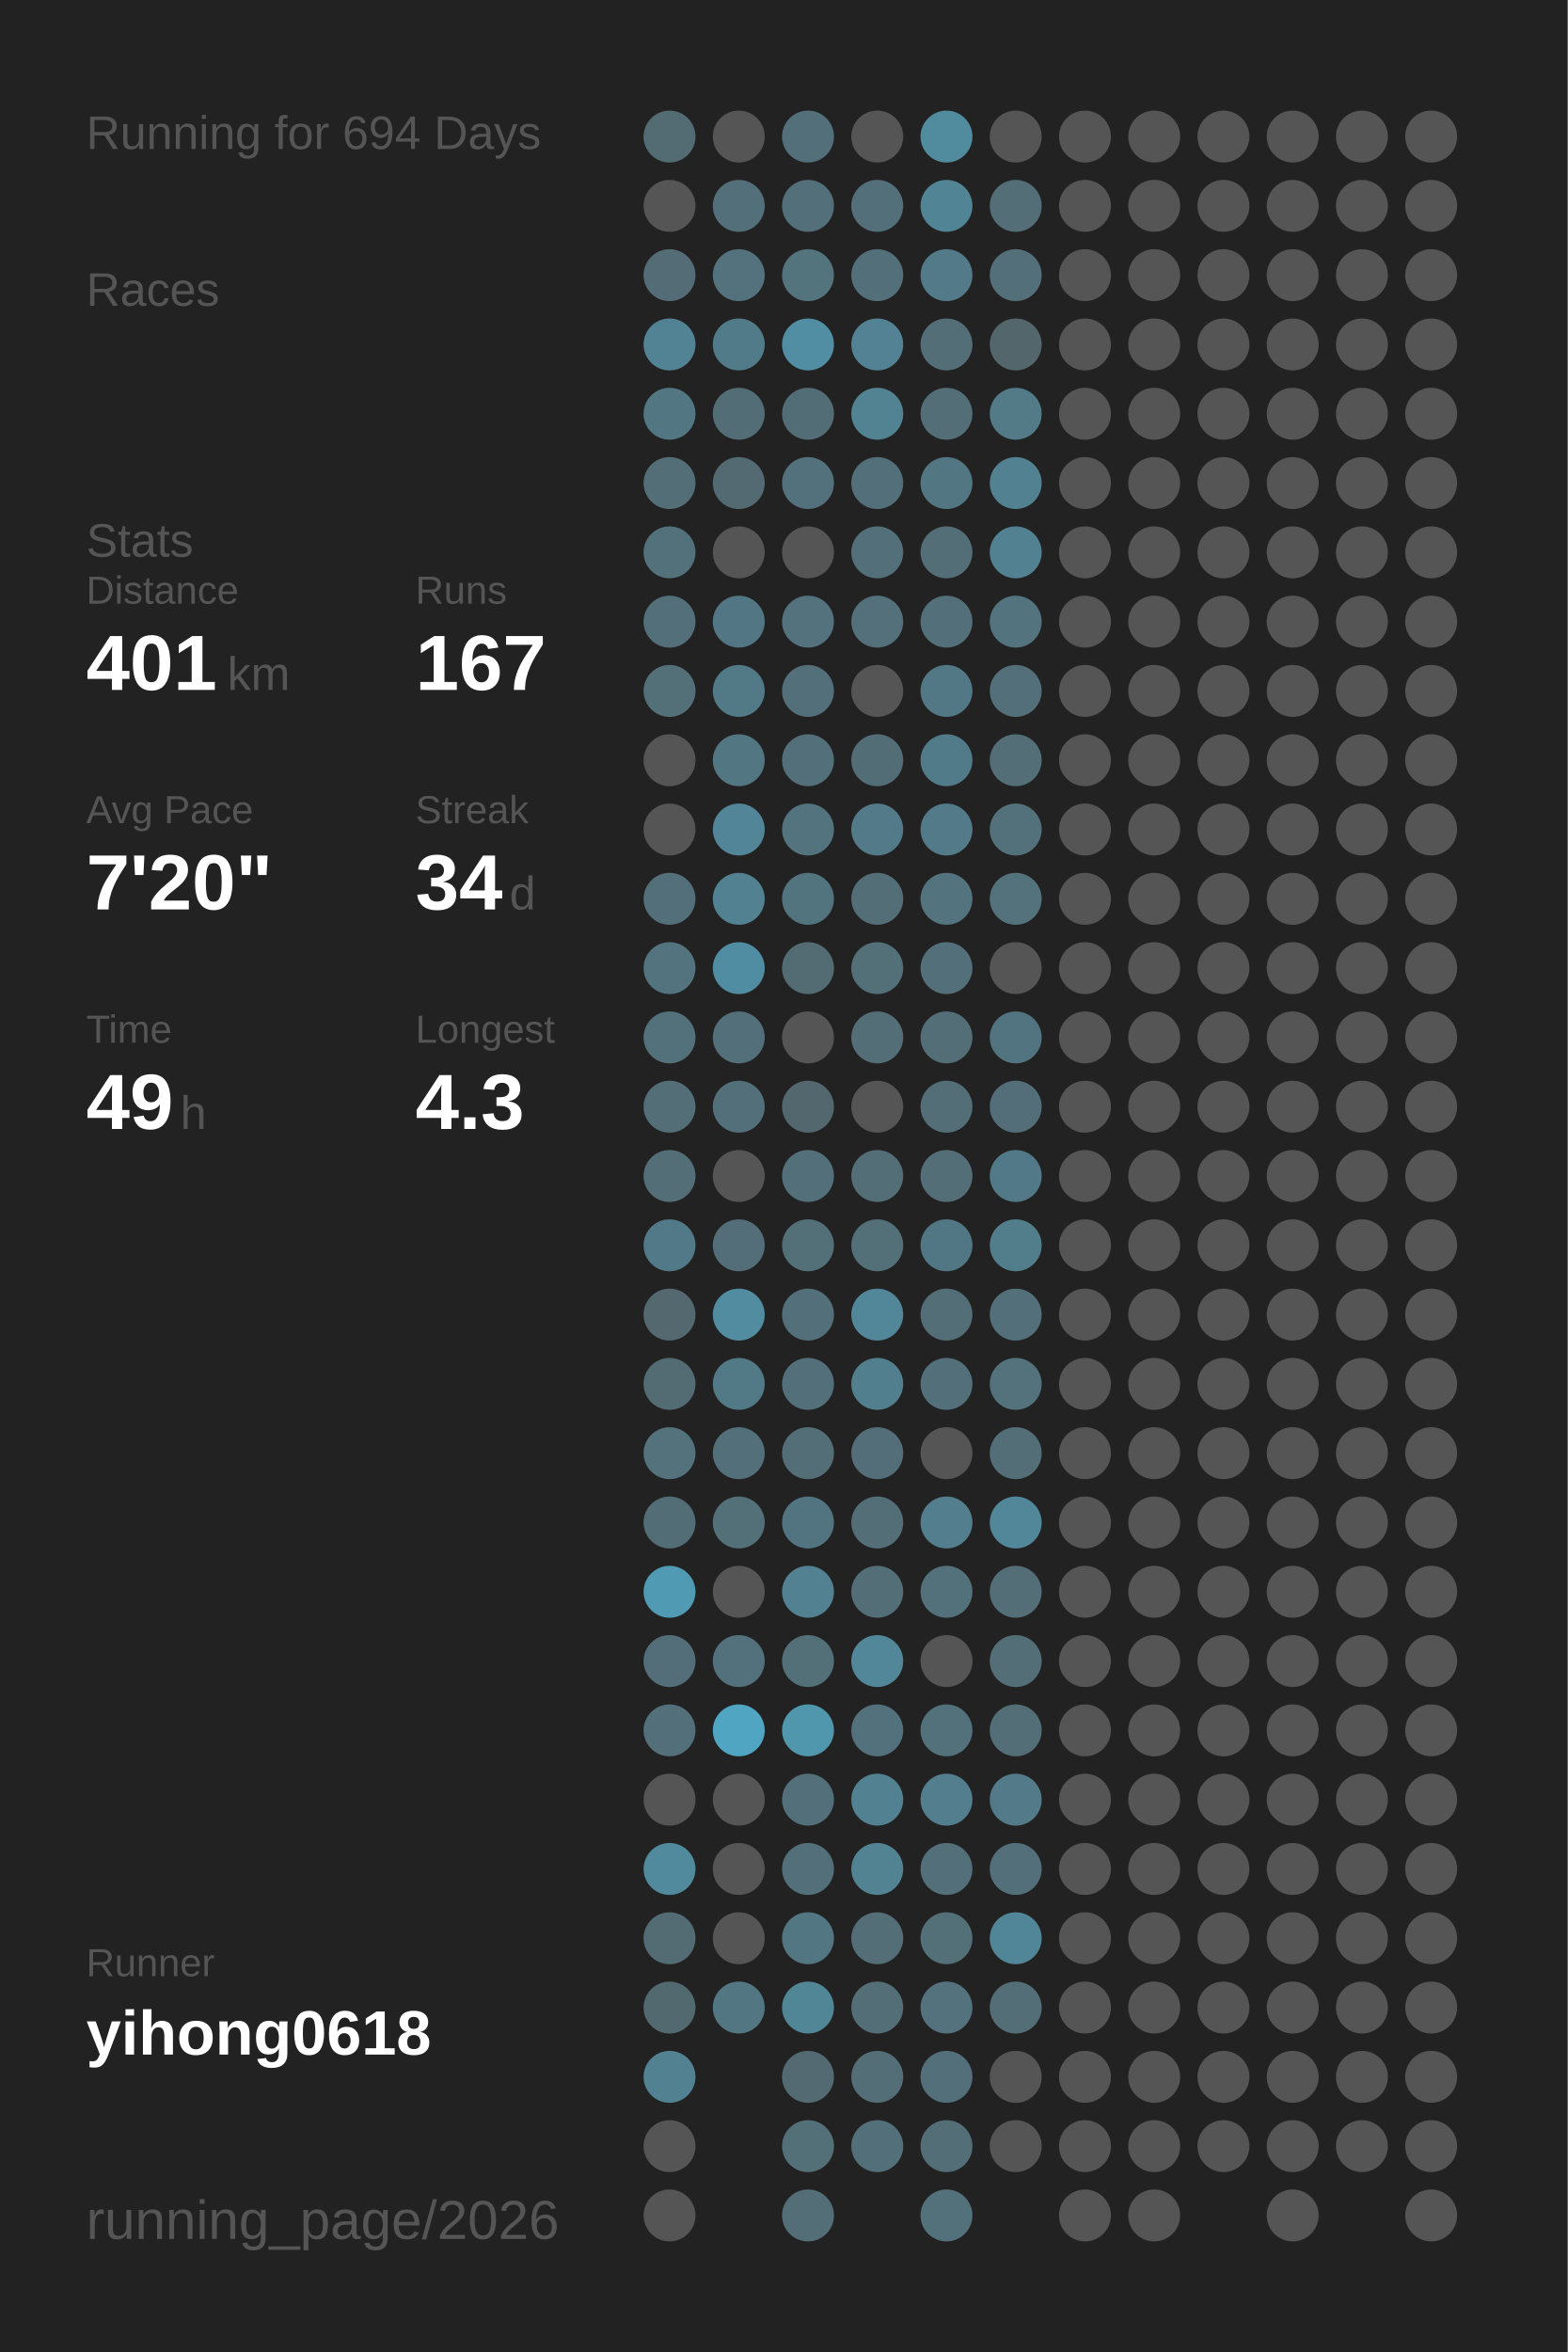
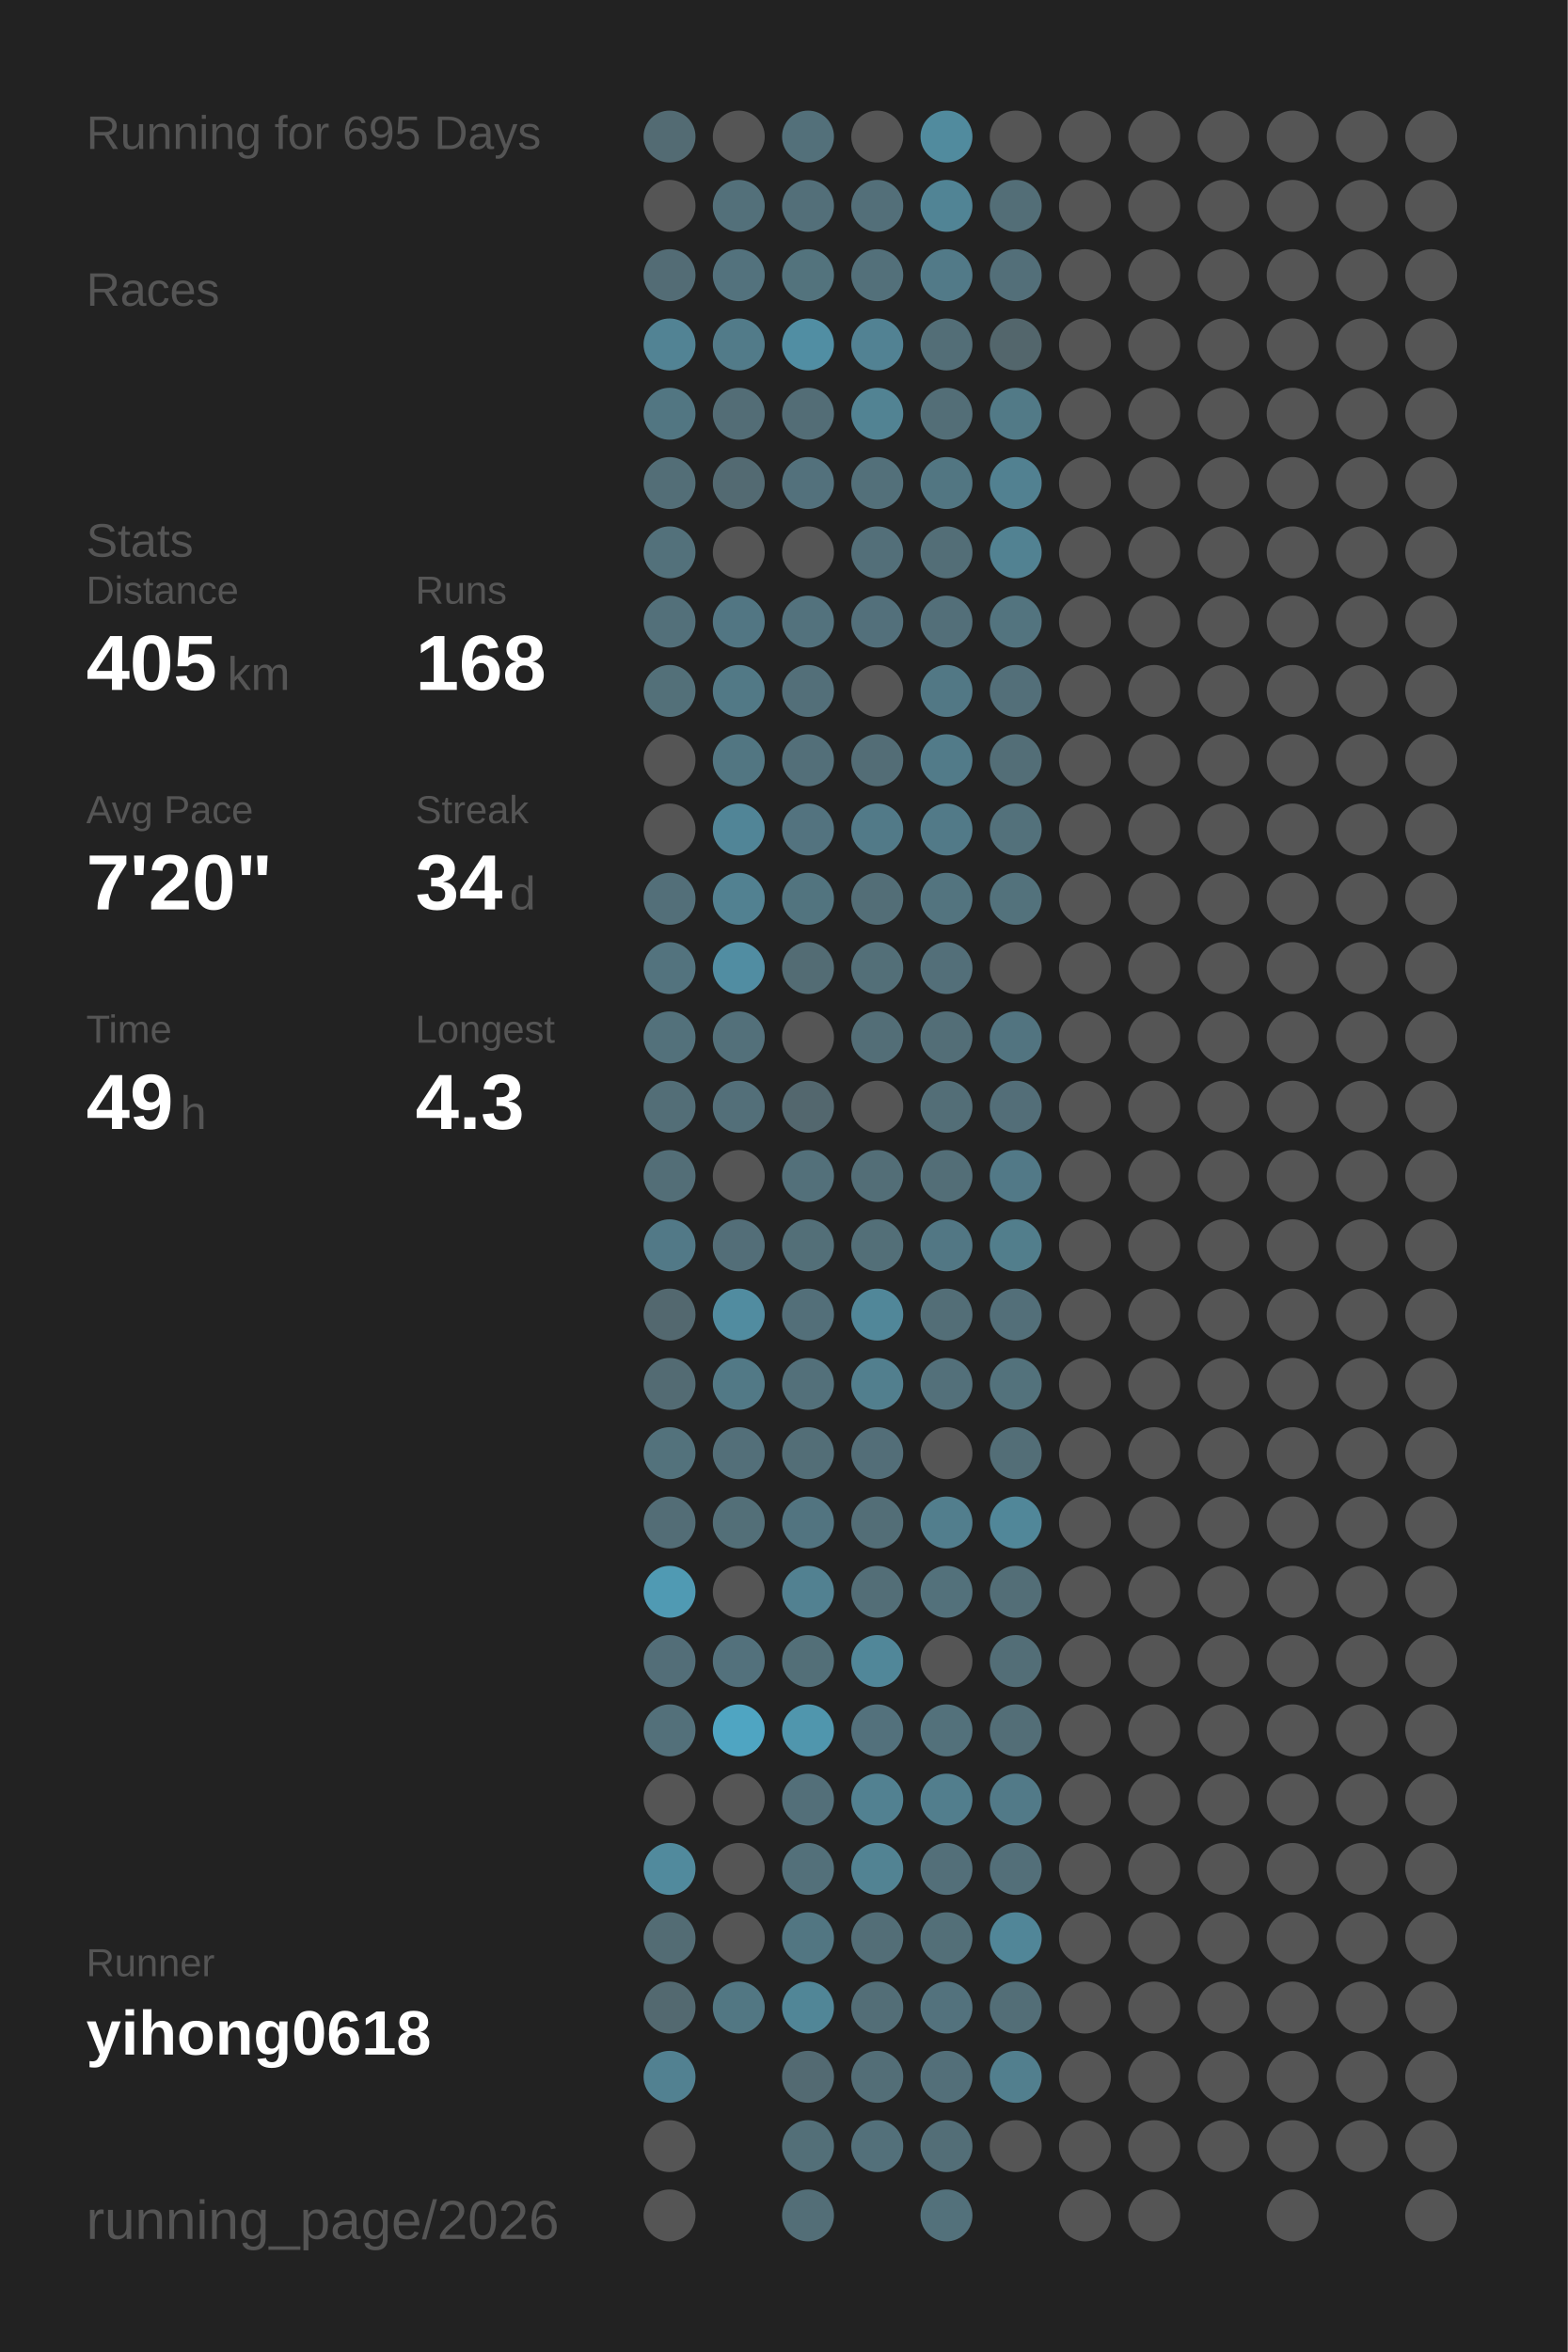
<svg xmlns="http://www.w3.org/2000/svg" baseProfile="full" height="300mm" version="1.1" viewBox="0,0,200,300" width="200mm">
  <defs />
  <rect fill="#222222" height="300" width="200" x="0" y="0" />
-   <text fill="#555555" style="font-size:6px; font-family:Arial;" x="11" y="19">Running for 694 Days</text>
+   <text fill="#555555" style="font-size:6px; font-family:Arial;" x="11" y="19">Running for 695 Days</text>
  <text fill="#555555" style="font-size:6px; font-family:Arial;" x="11" y="39">Races</text>
  <text fill="#555555" style="font-size:6px; font-family:Arial;" x="11" y="71">Stats</text>
  <text fill="#555555" style="font-size:5px; font-family:Arial;" x="11" y="77">Distance</text>
-   <text fill="#FFFFFF" style="font-size:10px; font-family:Arial; font-weight:bold;" x="11" y="88">401</text>
+   <text fill="#FFFFFF" style="font-size:10px; font-family:Arial; font-weight:bold;" x="11" y="88">405</text>
  <text fill="#555555" style="font-size:6px; font-family:Arial;" x="29" y="88">km</text>
  <text fill="#555555" style="font-size:5px; font-family:Arial;" x="53" y="77">Runs</text>
-   <text fill="#FFFFFF" style="font-size:10px; font-family:Arial; font-weight:bold;" x="53" y="88">167</text>
+   <text fill="#FFFFFF" style="font-size:10px; font-family:Arial; font-weight:bold;" x="53" y="88">168</text>
  <text fill="#555555" style="font-size:5px; font-family:Arial;" x="11" y="105">Avg Pace</text>
  <text fill="#FFFFFF" style="font-size:10px; font-family:Arial; font-weight:bold;" x="11" y="116">7'20"</text>
  <text fill="#555555" style="font-size:5px; font-family:Arial;" x="53" y="105">Streak</text>
  <text fill="#FFFFFF" style="font-size:10px; font-family:Arial; font-weight:bold;" x="53" y="116">34</text>
  <text fill="#555555" style="font-size:6px; font-family:Arial;" x="65" y="116">d</text>
  <text fill="#555555" style="font-size:5px; font-family:Arial;" x="11" y="133">Time</text>
  <text fill="#FFFFFF" style="font-size:10px; font-family:Arial; font-weight:bold;" x="11" y="144">49</text>
  <text fill="#555555" style="font-size:6px; font-family:Arial;" x="23" y="144">h</text>
  <text fill="#555555" style="font-size:5px; font-family:Arial;" x="53" y="133">Longest</text>
  <text fill="#FFFFFF" style="font-size:10px; font-family:Arial; font-weight:bold;" x="53" y="144">4.3</text>
  <text fill="#555555" style="font-size:5px; font-family:Arial;" x="11" y="252.065">Runner</text>
  <text fill="#FFFFFF" style="font-size:8px; font-family:Arial; font-weight:bold;" x="11" y="262.065">yihong0618</text>
  <text fill="#555555" style="font-size:7px; font-family:Arial;" x="11" y="285.581">running_page/2026</text>
  <circle cx="85.417" cy="17.419" fill="#536b73" r="3.312" />
  <circle cx="85.417" cy="26.258" fill="#555555" r="3.312" />
  <circle cx="85.417" cy="35.097" fill="#536c75" r="3.312" />
  <circle cx="85.417" cy="43.935" fill="#528394" r="3.312" />
  <circle cx="85.417" cy="52.774" fill="#527682" r="3.312" />
  <circle cx="85.417" cy="61.613" fill="#536e77" r="3.312" />
  <circle cx="85.417" cy="70.452" fill="#53717b" r="3.312" />
  <circle cx="85.417" cy="79.29" fill="#53707a" r="3.312" />
  <circle cx="85.417" cy="88.129" fill="#537079" r="3.312" />
  <circle cx="85.417" cy="96.968" fill="#555555" r="3.312" />
  <circle cx="85.417" cy="105.806" fill="#555555" r="3.312" />
  <circle cx="85.417" cy="114.645" fill="#536f79" r="3.312" />
  <circle cx="85.417" cy="123.484" fill="#53737e" r="3.312" />
  <circle cx="85.417" cy="132.323" fill="#53717b" r="3.312" />
  <circle cx="85.417" cy="141.161" fill="#536e77" r="3.312" />
  <circle cx="85.417" cy="150" fill="#536e77" r="3.312" />
  <circle cx="85.417" cy="158.839" fill="#527987" r="3.312" />
  <circle cx="85.417" cy="167.677" fill="#53686f" r="3.312" />
  <circle cx="85.417" cy="176.516" fill="#536b73" r="3.312" />
  <circle cx="85.417" cy="185.355" fill="#53727c" r="3.312" />
  <circle cx="85.417" cy="194.194" fill="#536d76" r="3.312" />
  <circle cx="85.417" cy="203.032" fill="#509ab3" r="3.312" />
  <circle cx="85.417" cy="211.871" fill="#536e78" r="3.312" />
  <circle cx="85.417" cy="220.71" fill="#53707a" r="3.312" />
  <circle cx="85.417" cy="229.548" fill="#555555" r="3.312" />
  <circle cx="85.417" cy="238.387" fill="#518a9d" r="3.312" />
  <circle cx="85.417" cy="247.226" fill="#536c74" r="3.312" />
  <circle cx="85.417" cy="256.065" fill="#536970" r="3.312" />
  <circle cx="85.417" cy="264.903" fill="#528191" r="3.312" />
  <circle cx="85.417" cy="273.742" fill="#555555" r="3.312" />
  <circle cx="85.417" cy="282.581" fill="#555555" r="3.312" />
  <circle cx="94.25" cy="17.419" fill="#555555" r="3.312" />
  <circle cx="94.25" cy="26.258" fill="#53707a" r="3.312" />
  <circle cx="94.25" cy="35.097" fill="#53727d" r="3.312" />
  <circle cx="94.25" cy="43.935" fill="#527b89" r="3.312" />
  <circle cx="94.25" cy="52.774" fill="#536d76" r="3.312" />
  <circle cx="94.25" cy="61.613" fill="#536a72" r="3.312" />
  <circle cx="94.25" cy="70.452" fill="#555555" r="3.312" />
  <circle cx="94.25" cy="79.29" fill="#527683" r="3.312" />
  <circle cx="94.25" cy="88.129" fill="#527986" r="3.312" />
  <circle cx="94.25" cy="96.968" fill="#527682" r="3.312" />
  <circle cx="94.25" cy="105.806" fill="#518597" r="3.312" />
  <circle cx="94.25" cy="114.645" fill="#528191" r="3.312" />
  <circle cx="94.25" cy="123.484" fill="#518da2" r="3.312" />
  <circle cx="94.25" cy="132.323" fill="#53707a" r="3.312" />
  <circle cx="94.25" cy="141.161" fill="#536f79" r="3.312" />
  <circle cx="94.25" cy="150" fill="#555555" r="3.312" />
  <circle cx="94.25" cy="158.839" fill="#536e78" r="3.312" />
  <circle cx="94.25" cy="167.677" fill="#518ca0" r="3.312" />
  <circle cx="94.25" cy="176.516" fill="#527986" r="3.312" />
  <circle cx="94.25" cy="185.355" fill="#536f79" r="3.312" />
  <circle cx="94.25" cy="194.194" fill="#536f78" r="3.312" />
  <circle cx="94.25" cy="203.032" fill="#555555" r="3.312" />
  <circle cx="94.25" cy="211.871" fill="#53717c" r="3.312" />
  <circle cx="94.25" cy="220.71" fill="#4fa5c2" r="3.312" />
  <circle cx="94.25" cy="229.548" fill="#555555" r="3.312" />
  <circle cx="94.25" cy="238.387" fill="#555555" r="3.312" />
  <circle cx="94.25" cy="247.226" fill="#555555" r="3.312" />
  <circle cx="94.25" cy="256.065" fill="#527783" r="3.312" />
  <circle cx="103.083" cy="17.419" fill="#53707a" r="3.312" />
  <circle cx="103.083" cy="26.258" fill="#536f79" r="3.312" />
  <circle cx="103.083" cy="35.097" fill="#53737d" r="3.312" />
  <circle cx="103.083" cy="43.935" fill="#518ea3" r="3.312" />
  <circle cx="103.083" cy="52.774" fill="#536d76" r="3.312" />
  <circle cx="103.083" cy="61.613" fill="#53717c" r="3.312" />
  <circle cx="103.083" cy="70.452" fill="#555555" r="3.312" />
  <circle cx="103.083" cy="79.29" fill="#53727d" r="3.312" />
  <circle cx="103.083" cy="88.129" fill="#536f79" r="3.312" />
  <circle cx="103.083" cy="96.968" fill="#536f79" r="3.312" />
  <circle cx="103.083" cy="105.806" fill="#53737f" r="3.312" />
  <circle cx="103.083" cy="114.645" fill="#52747f" r="3.312" />
  <circle cx="103.083" cy="123.484" fill="#536c74" r="3.312" />
  <circle cx="103.083" cy="132.323" fill="#555555" r="3.312" />
  <circle cx="103.083" cy="141.161" fill="#53676e" r="3.312" />
  <circle cx="103.083" cy="150" fill="#53707a" r="3.312" />
  <circle cx="103.083" cy="158.839" fill="#536f78" r="3.312" />
  <circle cx="103.083" cy="167.677" fill="#536f79" r="3.312" />
  <circle cx="103.083" cy="176.516" fill="#53707a" r="3.312" />
  <circle cx="103.083" cy="185.355" fill="#536e77" r="3.312" />
  <circle cx="103.083" cy="194.194" fill="#527480" r="3.312" />
  <circle cx="103.083" cy="203.032" fill="#528191" r="3.312" />
  <circle cx="103.083" cy="211.871" fill="#536f78" r="3.312" />
  <circle cx="103.083" cy="220.71" fill="#5096ad" r="3.312" />
  <circle cx="103.083" cy="229.548" fill="#536f79" r="3.312" />
  <circle cx="103.083" cy="238.387" fill="#53707a" r="3.312" />
  <circle cx="103.083" cy="247.226" fill="#527682" r="3.312" />
  <circle cx="103.083" cy="256.065" fill="#518697" r="3.312" />
  <circle cx="103.083" cy="264.903" fill="#536a72" r="3.312" />
  <circle cx="103.083" cy="273.742" fill="#536f78" r="3.312" />
  <circle cx="103.083" cy="282.581" fill="#536e77" r="3.312" />
  <circle cx="111.917" cy="17.419" fill="#555555" r="3.312" />
  <circle cx="111.917" cy="26.258" fill="#536f79" r="3.312" />
  <circle cx="111.917" cy="35.097" fill="#53707a" r="3.312" />
  <circle cx="111.917" cy="43.935" fill="#528293" r="3.312" />
  <circle cx="111.917" cy="52.774" fill="#528393" r="3.312" />
  <circle cx="111.917" cy="61.613" fill="#53707a" r="3.312" />
  <circle cx="111.917" cy="70.452" fill="#536f79" r="3.312" />
  <circle cx="111.917" cy="79.29" fill="#53707b" r="3.312" />
  <circle cx="111.917" cy="88.129" fill="#555555" r="3.312" />
  <circle cx="111.917" cy="96.968" fill="#536d76" r="3.312" />
  <circle cx="111.917" cy="105.806" fill="#527a88" r="3.312" />
  <circle cx="111.917" cy="114.645" fill="#536e77" r="3.312" />
  <circle cx="111.917" cy="123.484" fill="#536f78" r="3.312" />
  <circle cx="111.917" cy="132.323" fill="#536e77" r="3.312" />
  <circle cx="111.917" cy="141.161" fill="#555555" r="3.312" />
  <circle cx="111.917" cy="150" fill="#536e77" r="3.312" />
  <circle cx="111.917" cy="158.839" fill="#536f78" r="3.312" />
  <circle cx="111.917" cy="167.677" fill="#518799" r="3.312" />
  <circle cx="111.917" cy="176.516" fill="#527f8e" r="3.312" />
  <circle cx="111.917" cy="185.355" fill="#536e78" r="3.312" />
  <circle cx="111.917" cy="194.194" fill="#536e77" r="3.312" />
  <circle cx="111.917" cy="203.032" fill="#536e77" r="3.312" />
  <circle cx="111.917" cy="211.871" fill="#518799" r="3.312" />
  <circle cx="111.917" cy="220.71" fill="#53717c" r="3.312" />
  <circle cx="111.917" cy="229.548" fill="#528191" r="3.312" />
  <circle cx="111.917" cy="238.387" fill="#528393" r="3.312" />
  <circle cx="111.917" cy="247.226" fill="#536e77" r="3.312" />
  <circle cx="111.917" cy="256.065" fill="#536e77" r="3.312" />
  <circle cx="111.917" cy="264.903" fill="#536e77" r="3.312" />
  <circle cx="111.917" cy="273.742" fill="#53707a" r="3.312" />
  <circle cx="120.75" cy="17.419" fill="#518b9e" r="3.312" />
  <circle cx="120.75" cy="26.258" fill="#518495" r="3.312" />
  <circle cx="120.75" cy="35.097" fill="#527a88" r="3.312" />
  <circle cx="120.75" cy="43.935" fill="#536e77" r="3.312" />
  <circle cx="120.75" cy="52.774" fill="#536e77" r="3.312" />
  <circle cx="120.75" cy="61.613" fill="#527682" r="3.312" />
  <circle cx="120.75" cy="70.452" fill="#536e77" r="3.312" />
  <circle cx="120.75" cy="79.29" fill="#536f79" r="3.312" />
  <circle cx="120.75" cy="88.129" fill="#527885" r="3.312" />
  <circle cx="120.75" cy="96.968" fill="#527b89" r="3.312" />
  <circle cx="120.75" cy="105.806" fill="#527a88" r="3.312" />
  <circle cx="120.75" cy="114.645" fill="#53747f" r="3.312" />
  <circle cx="120.75" cy="123.484" fill="#536f79" r="3.312" />
  <circle cx="120.75" cy="132.323" fill="#536e77" r="3.312" />
  <circle cx="120.75" cy="141.161" fill="#536e77" r="3.312" />
  <circle cx="120.75" cy="150" fill="#536e77" r="3.312" />
  <circle cx="120.75" cy="158.839" fill="#527784" r="3.312" />
  <circle cx="120.75" cy="167.677" fill="#536e77" r="3.312" />
  <circle cx="120.75" cy="176.516" fill="#53707a" r="3.312" />
  <circle cx="120.75" cy="185.355" fill="#555555" r="3.312" />
  <circle cx="120.75" cy="194.194" fill="#527e8d" r="3.312" />
  <circle cx="120.75" cy="203.032" fill="#53717b" r="3.312" />
  <circle cx="120.75" cy="211.871" fill="#555555" r="3.312" />
  <circle cx="120.75" cy="220.71" fill="#53717b" r="3.312" />
  <circle cx="120.75" cy="229.548" fill="#527e8d" r="3.312" />
  <circle cx="120.75" cy="238.387" fill="#536f79" r="3.312" />
  <circle cx="120.75" cy="247.226" fill="#536f78" r="3.312" />
  <circle cx="120.75" cy="256.065" fill="#53727d" r="3.312" />
  <circle cx="120.75" cy="264.903" fill="#536f79" r="3.312" />
  <circle cx="120.75" cy="273.742" fill="#536e77" r="3.312" />
  <circle cx="120.75" cy="282.581" fill="#53717b" r="3.312" />
  <circle cx="129.583" cy="17.419" fill="#555555" r="3.312" />
  <circle cx="129.583" cy="26.258" fill="#536e77" r="3.312" />
  <circle cx="129.583" cy="35.097" fill="#536f79" r="3.312" />
  <circle cx="129.583" cy="43.935" fill="#53666c" r="3.312" />
  <circle cx="129.583" cy="52.774" fill="#527a87" r="3.312" />
  <circle cx="129.583" cy="61.613" fill="#528191" r="3.312" />
  <circle cx="129.583" cy="70.452" fill="#528292" r="3.312" />
  <circle cx="129.583" cy="79.29" fill="#53747f" r="3.312" />
  <circle cx="129.583" cy="88.129" fill="#536f79" r="3.312" />
  <circle cx="129.583" cy="96.968" fill="#536e77" r="3.312" />
  <circle cx="129.583" cy="105.806" fill="#53717b" r="3.312" />
  <circle cx="129.583" cy="114.645" fill="#53727c" r="3.312" />
  <circle cx="129.583" cy="123.484" fill="#555555" r="3.312" />
  <circle cx="129.583" cy="132.323" fill="#527480" r="3.312" />
  <circle cx="129.583" cy="141.161" fill="#536e78" r="3.312" />
  <circle cx="129.583" cy="150" fill="#527987" r="3.312" />
  <circle cx="129.583" cy="158.839" fill="#527e8c" r="3.312" />
  <circle cx="129.583" cy="167.677" fill="#536f79" r="3.312" />
  <circle cx="129.583" cy="176.516" fill="#53727c" r="3.312" />
  <circle cx="129.583" cy="185.355" fill="#536e77" r="3.312" />
  <circle cx="129.583" cy="194.194" fill="#518799" r="3.312" />
  <circle cx="129.583" cy="203.032" fill="#536e77" r="3.312" />
  <circle cx="129.583" cy="211.871" fill="#536e77" r="3.312" />
  <circle cx="129.583" cy="220.71" fill="#536e77" r="3.312" />
  <circle cx="129.583" cy="229.548" fill="#527a88" r="3.312" />
  <circle cx="129.583" cy="238.387" fill="#536f79" r="3.312" />
  <circle cx="129.583" cy="247.226" fill="#518698" r="3.312" />
  <circle cx="129.583" cy="256.065" fill="#536e77" r="3.312" />
-   <circle cx="129.583" cy="264.903" fill="#555555" r="3.312" />
+   <circle cx="129.583" cy="264.903" fill="#527f8e" r="3.312" />
  <circle cx="129.583" cy="273.742" fill="#555555" r="3.312" />
  <circle cx="138.417" cy="17.419" fill="#555555" r="3.312" />
  <circle cx="138.417" cy="26.258" fill="#555555" r="3.312" />
  <circle cx="138.417" cy="35.097" fill="#555555" r="3.312" />
  <circle cx="138.417" cy="43.935" fill="#555555" r="3.312" />
  <circle cx="138.417" cy="52.774" fill="#555555" r="3.312" />
  <circle cx="138.417" cy="61.613" fill="#555555" r="3.312" />
  <circle cx="138.417" cy="70.452" fill="#555555" r="3.312" />
  <circle cx="138.417" cy="79.29" fill="#555555" r="3.312" />
  <circle cx="138.417" cy="88.129" fill="#555555" r="3.312" />
  <circle cx="138.417" cy="96.968" fill="#555555" r="3.312" />
  <circle cx="138.417" cy="105.806" fill="#555555" r="3.312" />
  <circle cx="138.417" cy="114.645" fill="#555555" r="3.312" />
  <circle cx="138.417" cy="123.484" fill="#555555" r="3.312" />
  <circle cx="138.417" cy="132.323" fill="#555555" r="3.312" />
  <circle cx="138.417" cy="141.161" fill="#555555" r="3.312" />
  <circle cx="138.417" cy="150" fill="#555555" r="3.312" />
  <circle cx="138.417" cy="158.839" fill="#555555" r="3.312" />
  <circle cx="138.417" cy="167.677" fill="#555555" r="3.312" />
  <circle cx="138.417" cy="176.516" fill="#555555" r="3.312" />
  <circle cx="138.417" cy="185.355" fill="#555555" r="3.312" />
  <circle cx="138.417" cy="194.194" fill="#555555" r="3.312" />
  <circle cx="138.417" cy="203.032" fill="#555555" r="3.312" />
  <circle cx="138.417" cy="211.871" fill="#555555" r="3.312" />
  <circle cx="138.417" cy="220.71" fill="#555555" r="3.312" />
  <circle cx="138.417" cy="229.548" fill="#555555" r="3.312" />
  <circle cx="138.417" cy="238.387" fill="#555555" r="3.312" />
  <circle cx="138.417" cy="247.226" fill="#555555" r="3.312" />
  <circle cx="138.417" cy="256.065" fill="#555555" r="3.312" />
  <circle cx="138.417" cy="264.903" fill="#555555" r="3.312" />
  <circle cx="138.417" cy="273.742" fill="#555555" r="3.312" />
  <circle cx="138.417" cy="282.581" fill="#555555" r="3.312" />
  <circle cx="147.25" cy="17.419" fill="#555555" r="3.312" />
  <circle cx="147.25" cy="26.258" fill="#555555" r="3.312" />
  <circle cx="147.25" cy="35.097" fill="#555555" r="3.312" />
  <circle cx="147.25" cy="43.935" fill="#555555" r="3.312" />
  <circle cx="147.25" cy="52.774" fill="#555555" r="3.312" />
  <circle cx="147.25" cy="61.613" fill="#555555" r="3.312" />
  <circle cx="147.25" cy="70.452" fill="#555555" r="3.312" />
  <circle cx="147.25" cy="79.29" fill="#555555" r="3.312" />
  <circle cx="147.25" cy="88.129" fill="#555555" r="3.312" />
  <circle cx="147.25" cy="96.968" fill="#555555" r="3.312" />
  <circle cx="147.25" cy="105.806" fill="#555555" r="3.312" />
  <circle cx="147.25" cy="114.645" fill="#555555" r="3.312" />
  <circle cx="147.25" cy="123.484" fill="#555555" r="3.312" />
  <circle cx="147.25" cy="132.323" fill="#555555" r="3.312" />
  <circle cx="147.25" cy="141.161" fill="#555555" r="3.312" />
  <circle cx="147.25" cy="150" fill="#555555" r="3.312" />
  <circle cx="147.25" cy="158.839" fill="#555555" r="3.312" />
  <circle cx="147.25" cy="167.677" fill="#555555" r="3.312" />
  <circle cx="147.25" cy="176.516" fill="#555555" r="3.312" />
  <circle cx="147.25" cy="185.355" fill="#555555" r="3.312" />
  <circle cx="147.25" cy="194.194" fill="#555555" r="3.312" />
  <circle cx="147.25" cy="203.032" fill="#555555" r="3.312" />
  <circle cx="147.25" cy="211.871" fill="#555555" r="3.312" />
  <circle cx="147.25" cy="220.71" fill="#555555" r="3.312" />
  <circle cx="147.25" cy="229.548" fill="#555555" r="3.312" />
  <circle cx="147.25" cy="238.387" fill="#555555" r="3.312" />
  <circle cx="147.25" cy="247.226" fill="#555555" r="3.312" />
  <circle cx="147.25" cy="256.065" fill="#555555" r="3.312" />
  <circle cx="147.25" cy="264.903" fill="#555555" r="3.312" />
  <circle cx="147.25" cy="273.742" fill="#555555" r="3.312" />
  <circle cx="147.25" cy="282.581" fill="#555555" r="3.312" />
  <circle cx="156.083" cy="17.419" fill="#555555" r="3.312" />
  <circle cx="156.083" cy="26.258" fill="#555555" r="3.312" />
  <circle cx="156.083" cy="35.097" fill="#555555" r="3.312" />
  <circle cx="156.083" cy="43.935" fill="#555555" r="3.312" />
  <circle cx="156.083" cy="52.774" fill="#555555" r="3.312" />
  <circle cx="156.083" cy="61.613" fill="#555555" r="3.312" />
  <circle cx="156.083" cy="70.452" fill="#555555" r="3.312" />
  <circle cx="156.083" cy="79.29" fill="#555555" r="3.312" />
  <circle cx="156.083" cy="88.129" fill="#555555" r="3.312" />
  <circle cx="156.083" cy="96.968" fill="#555555" r="3.312" />
  <circle cx="156.083" cy="105.806" fill="#555555" r="3.312" />
  <circle cx="156.083" cy="114.645" fill="#555555" r="3.312" />
  <circle cx="156.083" cy="123.484" fill="#555555" r="3.312" />
  <circle cx="156.083" cy="132.323" fill="#555555" r="3.312" />
  <circle cx="156.083" cy="141.161" fill="#555555" r="3.312" />
  <circle cx="156.083" cy="150" fill="#555555" r="3.312" />
  <circle cx="156.083" cy="158.839" fill="#555555" r="3.312" />
  <circle cx="156.083" cy="167.677" fill="#555555" r="3.312" />
  <circle cx="156.083" cy="176.516" fill="#555555" r="3.312" />
  <circle cx="156.083" cy="185.355" fill="#555555" r="3.312" />
  <circle cx="156.083" cy="194.194" fill="#555555" r="3.312" />
  <circle cx="156.083" cy="203.032" fill="#555555" r="3.312" />
  <circle cx="156.083" cy="211.871" fill="#555555" r="3.312" />
  <circle cx="156.083" cy="220.71" fill="#555555" r="3.312" />
  <circle cx="156.083" cy="229.548" fill="#555555" r="3.312" />
  <circle cx="156.083" cy="238.387" fill="#555555" r="3.312" />
  <circle cx="156.083" cy="247.226" fill="#555555" r="3.312" />
  <circle cx="156.083" cy="256.065" fill="#555555" r="3.312" />
  <circle cx="156.083" cy="264.903" fill="#555555" r="3.312" />
  <circle cx="156.083" cy="273.742" fill="#555555" r="3.312" />
  <circle cx="164.917" cy="17.419" fill="#555555" r="3.312" />
  <circle cx="164.917" cy="26.258" fill="#555555" r="3.312" />
  <circle cx="164.917" cy="35.097" fill="#555555" r="3.312" />
  <circle cx="164.917" cy="43.935" fill="#555555" r="3.312" />
  <circle cx="164.917" cy="52.774" fill="#555555" r="3.312" />
  <circle cx="164.917" cy="61.613" fill="#555555" r="3.312" />
  <circle cx="164.917" cy="70.452" fill="#555555" r="3.312" />
  <circle cx="164.917" cy="79.29" fill="#555555" r="3.312" />
  <circle cx="164.917" cy="88.129" fill="#555555" r="3.312" />
  <circle cx="164.917" cy="96.968" fill="#555555" r="3.312" />
  <circle cx="164.917" cy="105.806" fill="#555555" r="3.312" />
  <circle cx="164.917" cy="114.645" fill="#555555" r="3.312" />
  <circle cx="164.917" cy="123.484" fill="#555555" r="3.312" />
  <circle cx="164.917" cy="132.323" fill="#555555" r="3.312" />
  <circle cx="164.917" cy="141.161" fill="#555555" r="3.312" />
  <circle cx="164.917" cy="150" fill="#555555" r="3.312" />
  <circle cx="164.917" cy="158.839" fill="#555555" r="3.312" />
  <circle cx="164.917" cy="167.677" fill="#555555" r="3.312" />
  <circle cx="164.917" cy="176.516" fill="#555555" r="3.312" />
  <circle cx="164.917" cy="185.355" fill="#555555" r="3.312" />
  <circle cx="164.917" cy="194.194" fill="#555555" r="3.312" />
  <circle cx="164.917" cy="203.032" fill="#555555" r="3.312" />
  <circle cx="164.917" cy="211.871" fill="#555555" r="3.312" />
  <circle cx="164.917" cy="220.71" fill="#555555" r="3.312" />
  <circle cx="164.917" cy="229.548" fill="#555555" r="3.312" />
  <circle cx="164.917" cy="238.387" fill="#555555" r="3.312" />
  <circle cx="164.917" cy="247.226" fill="#555555" r="3.312" />
  <circle cx="164.917" cy="256.065" fill="#555555" r="3.312" />
  <circle cx="164.917" cy="264.903" fill="#555555" r="3.312" />
  <circle cx="164.917" cy="273.742" fill="#555555" r="3.312" />
  <circle cx="164.917" cy="282.581" fill="#555555" r="3.312" />
  <circle cx="173.75" cy="17.419" fill="#555555" r="3.312" />
  <circle cx="173.75" cy="26.258" fill="#555555" r="3.312" />
  <circle cx="173.75" cy="35.097" fill="#555555" r="3.312" />
  <circle cx="173.75" cy="43.935" fill="#555555" r="3.312" />
  <circle cx="173.75" cy="52.774" fill="#555555" r="3.312" />
  <circle cx="173.75" cy="61.613" fill="#555555" r="3.312" />
  <circle cx="173.75" cy="70.452" fill="#555555" r="3.312" />
  <circle cx="173.75" cy="79.29" fill="#555555" r="3.312" />
  <circle cx="173.75" cy="88.129" fill="#555555" r="3.312" />
  <circle cx="173.75" cy="96.968" fill="#555555" r="3.312" />
  <circle cx="173.75" cy="105.806" fill="#555555" r="3.312" />
  <circle cx="173.75" cy="114.645" fill="#555555" r="3.312" />
  <circle cx="173.75" cy="123.484" fill="#555555" r="3.312" />
  <circle cx="173.75" cy="132.323" fill="#555555" r="3.312" />
  <circle cx="173.75" cy="141.161" fill="#555555" r="3.312" />
  <circle cx="173.75" cy="150" fill="#555555" r="3.312" />
  <circle cx="173.75" cy="158.839" fill="#555555" r="3.312" />
  <circle cx="173.75" cy="167.677" fill="#555555" r="3.312" />
  <circle cx="173.75" cy="176.516" fill="#555555" r="3.312" />
  <circle cx="173.75" cy="185.355" fill="#555555" r="3.312" />
  <circle cx="173.75" cy="194.194" fill="#555555" r="3.312" />
  <circle cx="173.75" cy="203.032" fill="#555555" r="3.312" />
  <circle cx="173.75" cy="211.871" fill="#555555" r="3.312" />
  <circle cx="173.75" cy="220.71" fill="#555555" r="3.312" />
  <circle cx="173.75" cy="229.548" fill="#555555" r="3.312" />
  <circle cx="173.75" cy="238.387" fill="#555555" r="3.312" />
  <circle cx="173.75" cy="247.226" fill="#555555" r="3.312" />
  <circle cx="173.75" cy="256.065" fill="#555555" r="3.312" />
  <circle cx="173.75" cy="264.903" fill="#555555" r="3.312" />
  <circle cx="173.75" cy="273.742" fill="#555555" r="3.312" />
  <circle cx="182.583" cy="17.419" fill="#555555" r="3.312" />
  <circle cx="182.583" cy="26.258" fill="#555555" r="3.312" />
  <circle cx="182.583" cy="35.097" fill="#555555" r="3.312" />
  <circle cx="182.583" cy="43.935" fill="#555555" r="3.312" />
  <circle cx="182.583" cy="52.774" fill="#555555" r="3.312" />
  <circle cx="182.583" cy="61.613" fill="#555555" r="3.312" />
  <circle cx="182.583" cy="70.452" fill="#555555" r="3.312" />
  <circle cx="182.583" cy="79.29" fill="#555555" r="3.312" />
  <circle cx="182.583" cy="88.129" fill="#555555" r="3.312" />
  <circle cx="182.583" cy="96.968" fill="#555555" r="3.312" />
  <circle cx="182.583" cy="105.806" fill="#555555" r="3.312" />
  <circle cx="182.583" cy="114.645" fill="#555555" r="3.312" />
  <circle cx="182.583" cy="123.484" fill="#555555" r="3.312" />
  <circle cx="182.583" cy="132.323" fill="#555555" r="3.312" />
  <circle cx="182.583" cy="141.161" fill="#555555" r="3.312" />
  <circle cx="182.583" cy="150" fill="#555555" r="3.312" />
  <circle cx="182.583" cy="158.839" fill="#555555" r="3.312" />
  <circle cx="182.583" cy="167.677" fill="#555555" r="3.312" />
  <circle cx="182.583" cy="176.516" fill="#555555" r="3.312" />
  <circle cx="182.583" cy="185.355" fill="#555555" r="3.312" />
  <circle cx="182.583" cy="194.194" fill="#555555" r="3.312" />
  <circle cx="182.583" cy="203.032" fill="#555555" r="3.312" />
  <circle cx="182.583" cy="211.871" fill="#555555" r="3.312" />
  <circle cx="182.583" cy="220.71" fill="#555555" r="3.312" />
  <circle cx="182.583" cy="229.548" fill="#555555" r="3.312" />
  <circle cx="182.583" cy="238.387" fill="#555555" r="3.312" />
  <circle cx="182.583" cy="247.226" fill="#555555" r="3.312" />
  <circle cx="182.583" cy="256.065" fill="#555555" r="3.312" />
  <circle cx="182.583" cy="264.903" fill="#555555" r="3.312" />
  <circle cx="182.583" cy="273.742" fill="#555555" r="3.312" />
  <circle cx="182.583" cy="282.581" fill="#555555" r="3.312" />
</svg>
